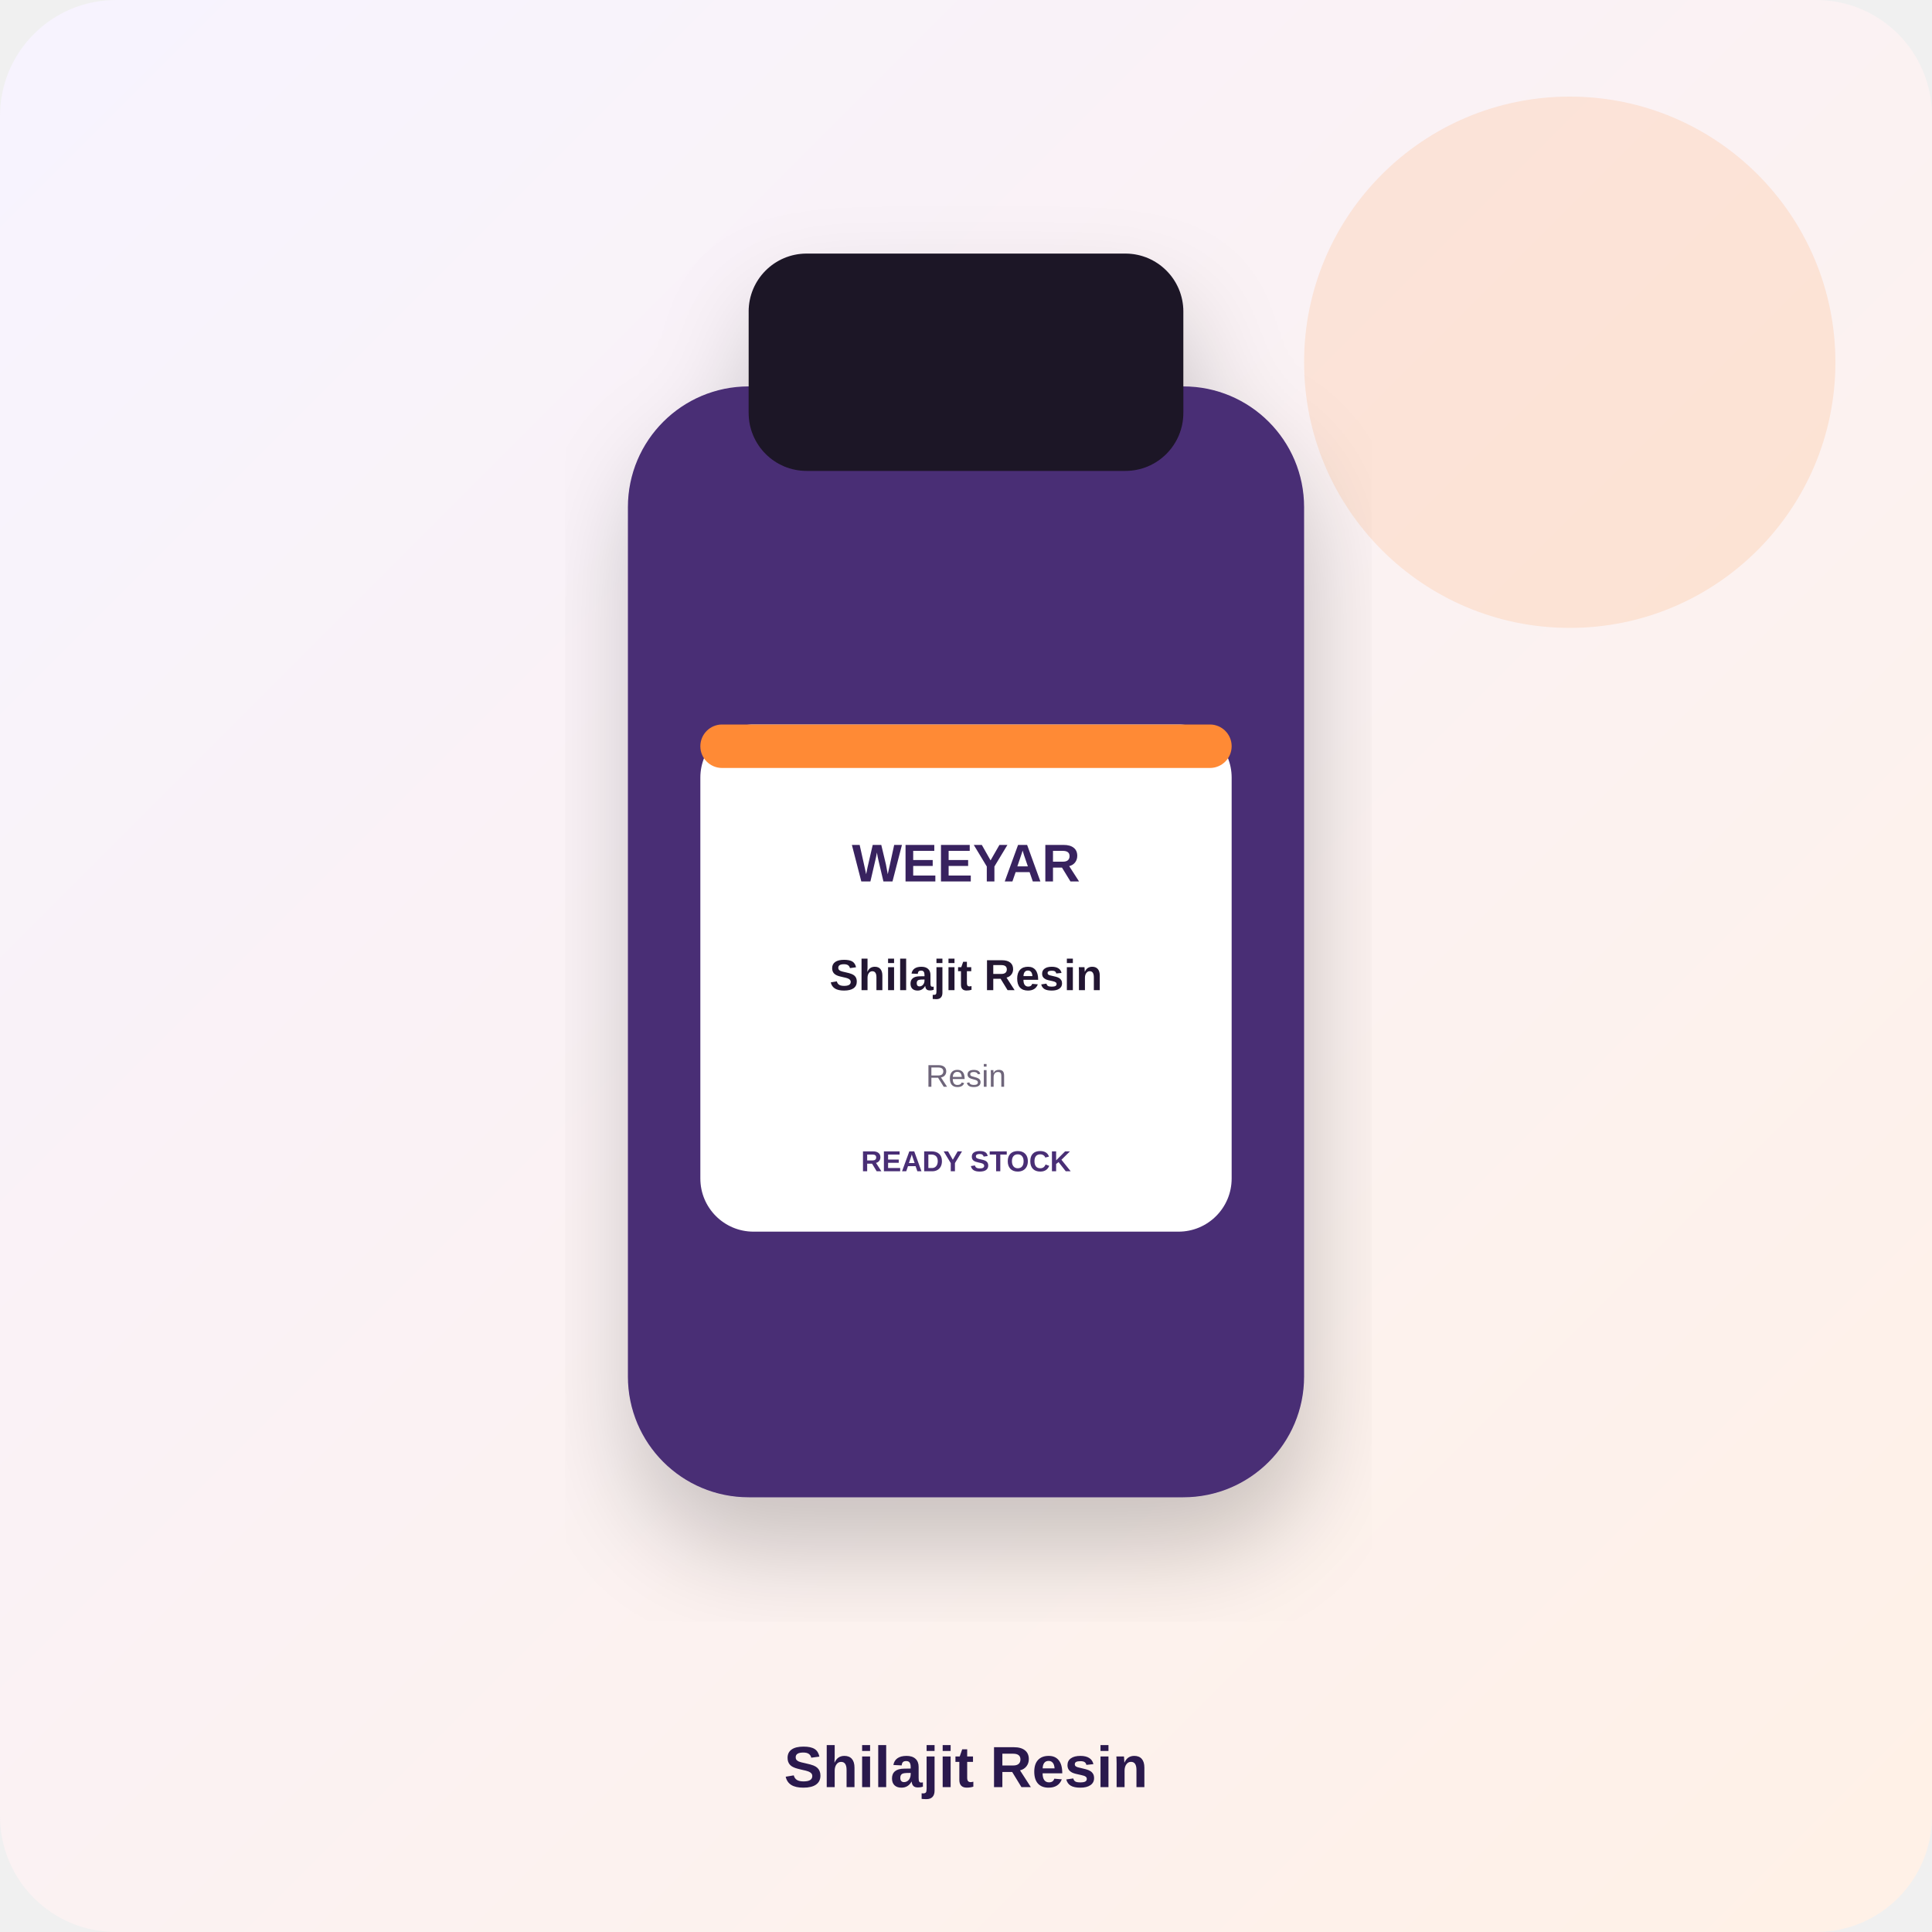
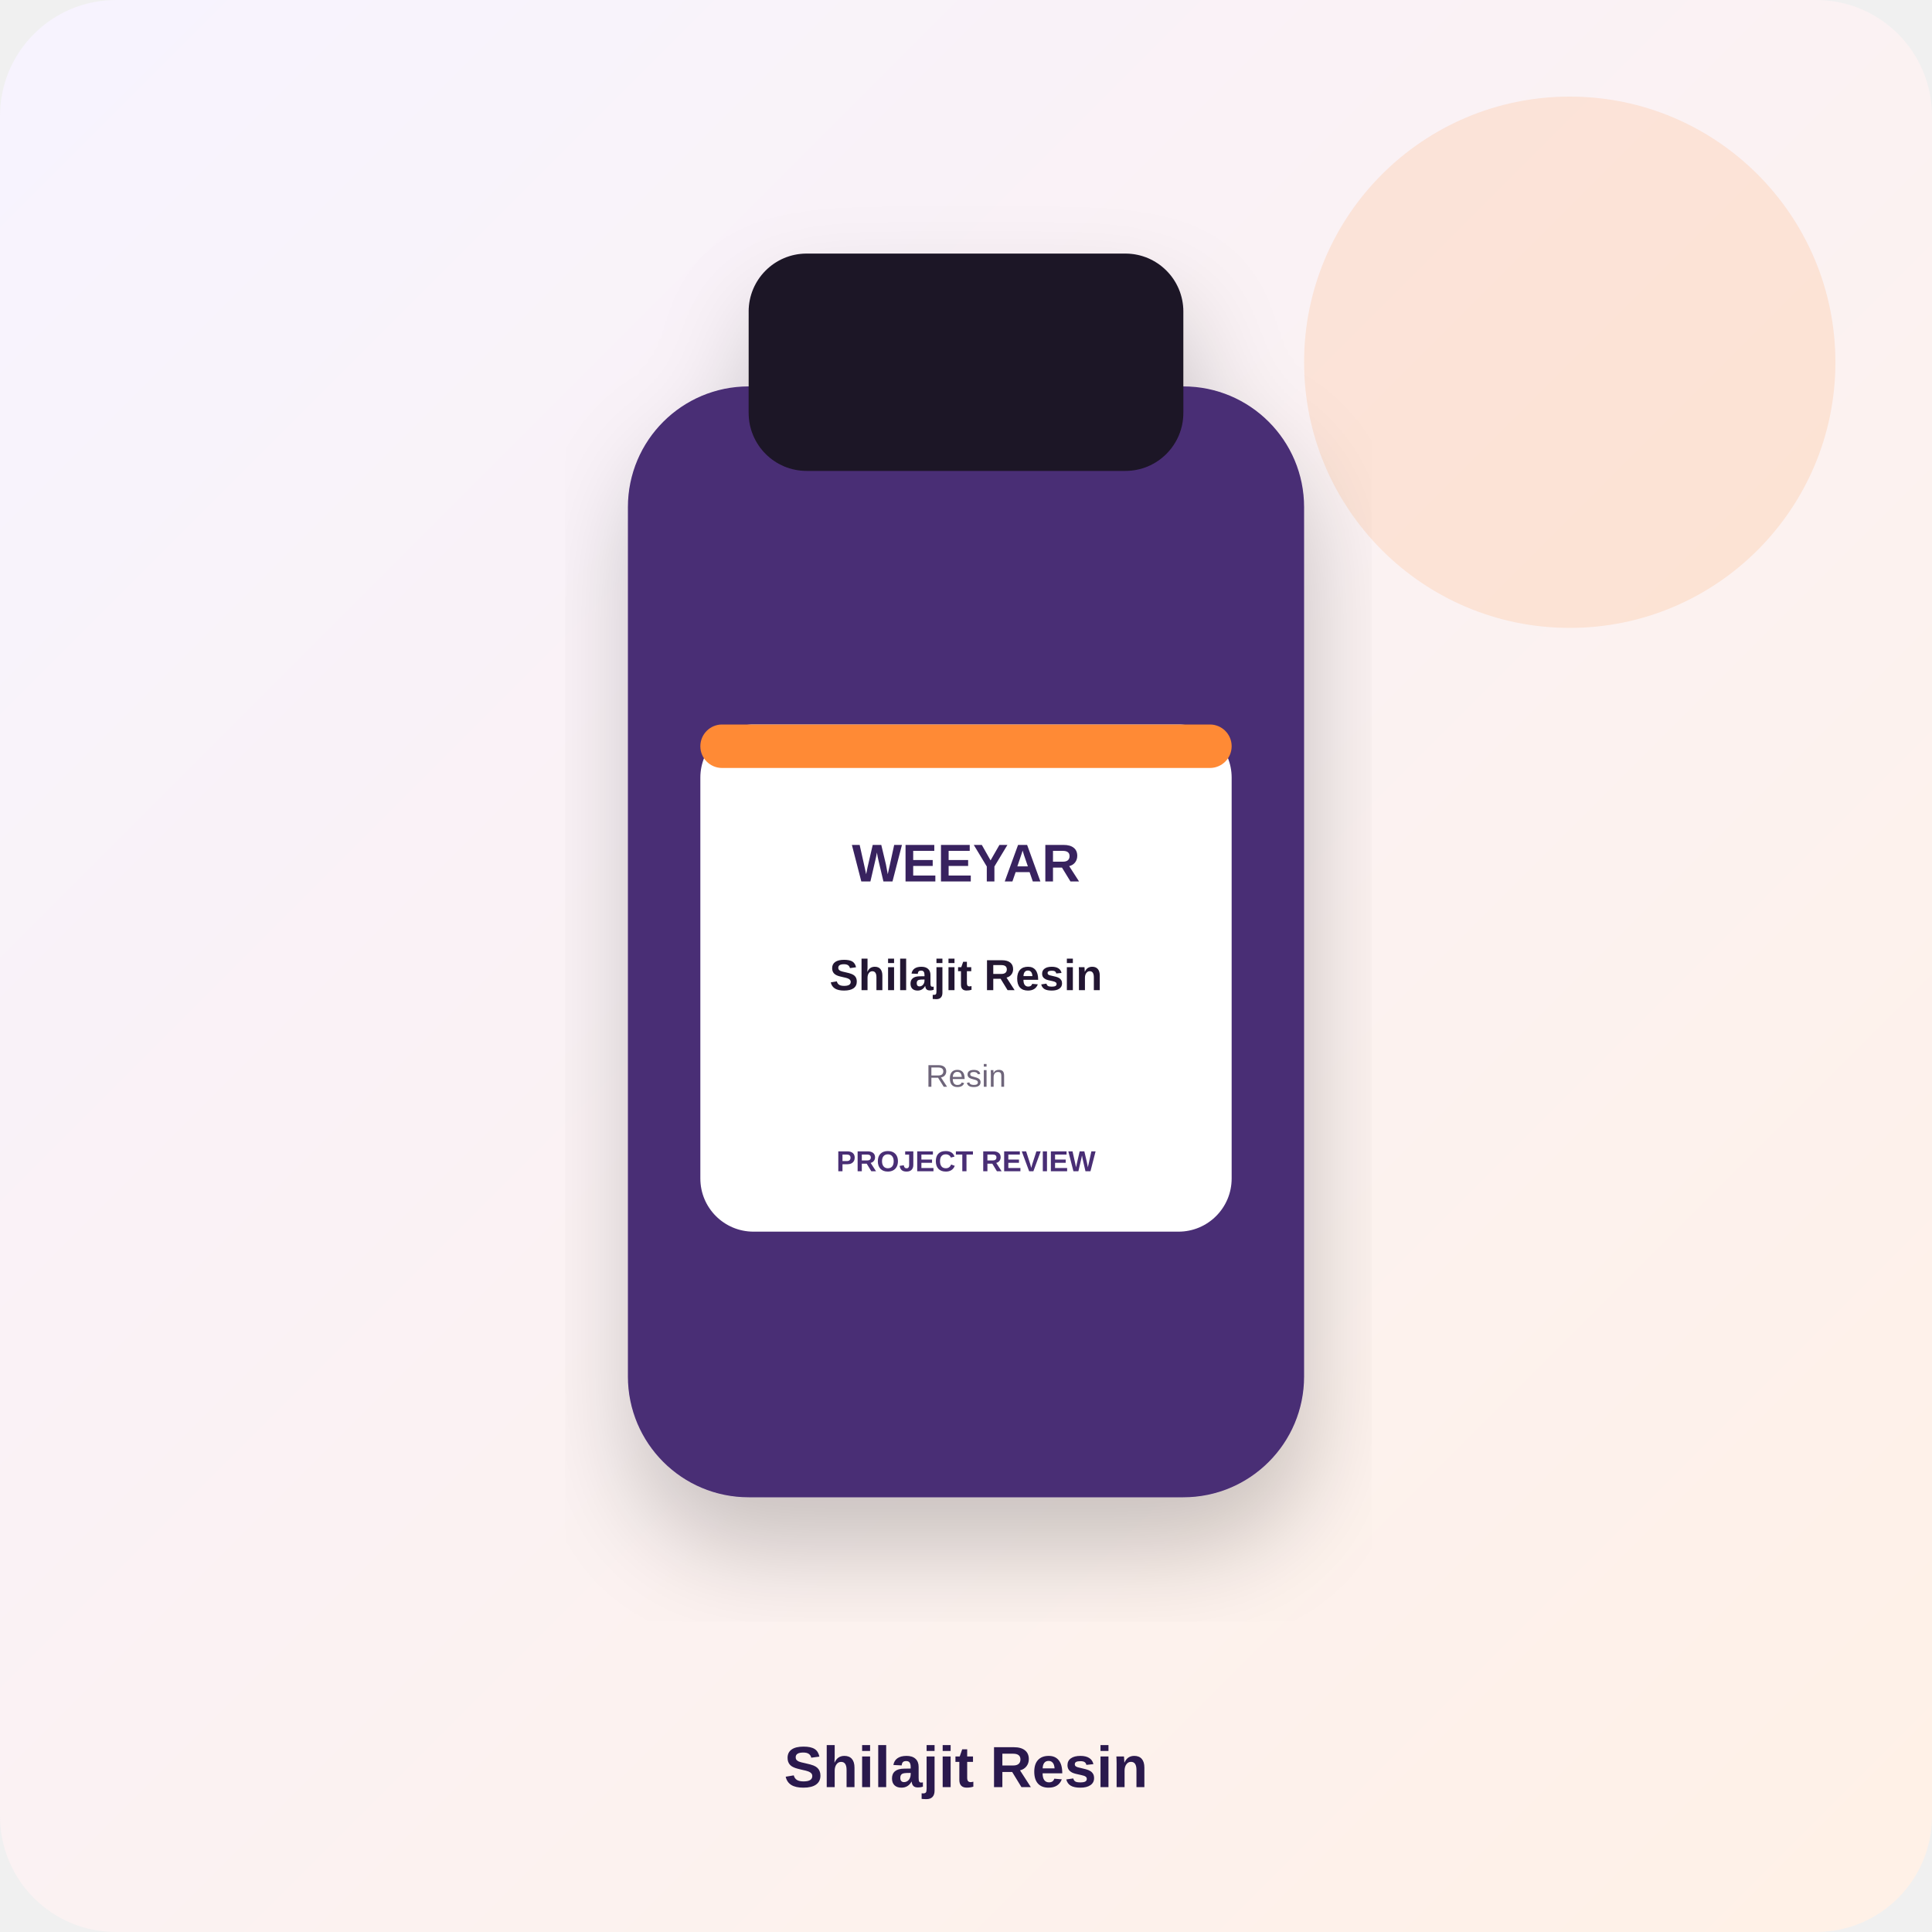
<svg xmlns="http://www.w3.org/2000/svg" width="800" height="800">
  <defs>
    <linearGradient id="b" x2="1" y2="1">
      <stop stop-color="#f7f3ff" />
      <stop offset="1" stop-color="#fff1e6" />
    </linearGradient>
    <filter id="s">
      <feDropShadow dy="22" stdDeviation="20" flood-opacity=".2" />
    </filter>
  </defs>
  <rect width="800" height="800" rx="48" fill="url(#b)" />
  <circle cx="650" cy="150" r="110" fill="#ff8a34" opacity=".15" />
  <g filter="url(#s)">
    <rect x="260" y="160" width="280" height="460" rx="50" fill="#4a2f74" />
    <rect x="310" y="105" width="180" height="90" rx="24" fill="#1d1528" />
    <rect x="290" y="300" width="220" height="210" rx="22" fill="#fff" />
    <rect x="290" y="300" width="220" height="18" rx="9" fill="#ff8a34" />
    <text x="400" y="365" text-anchor="middle" font-family="Arial" font-size="22" font-weight="700" fill="#39235f">WEEYAR</text>
    <text x="400" y="410" text-anchor="middle" font-family="Arial" font-size="18" font-weight="700" fill="#211631">Shilajit Resin</text>
    <text x="400" y="450" text-anchor="middle" font-family="Arial" font-size="13" fill="#6e657a">Resin</text>
-     <text x="400" y="485" text-anchor="middle" font-family="Arial" font-size="12" font-weight="700" fill="#4a2f74">READY STOCK</text>
+     <text x="400" y="485" text-anchor="middle" font-family="Arial" font-size="12" font-weight="700" fill="#4a2f74">PROJECT REVIEW</text>
  </g>
  <text x="400" y="740" text-anchor="middle" font-family="Arial" font-size="24" font-weight="700" fill="#2a194d">Shilajit Resin</text>
</svg>
